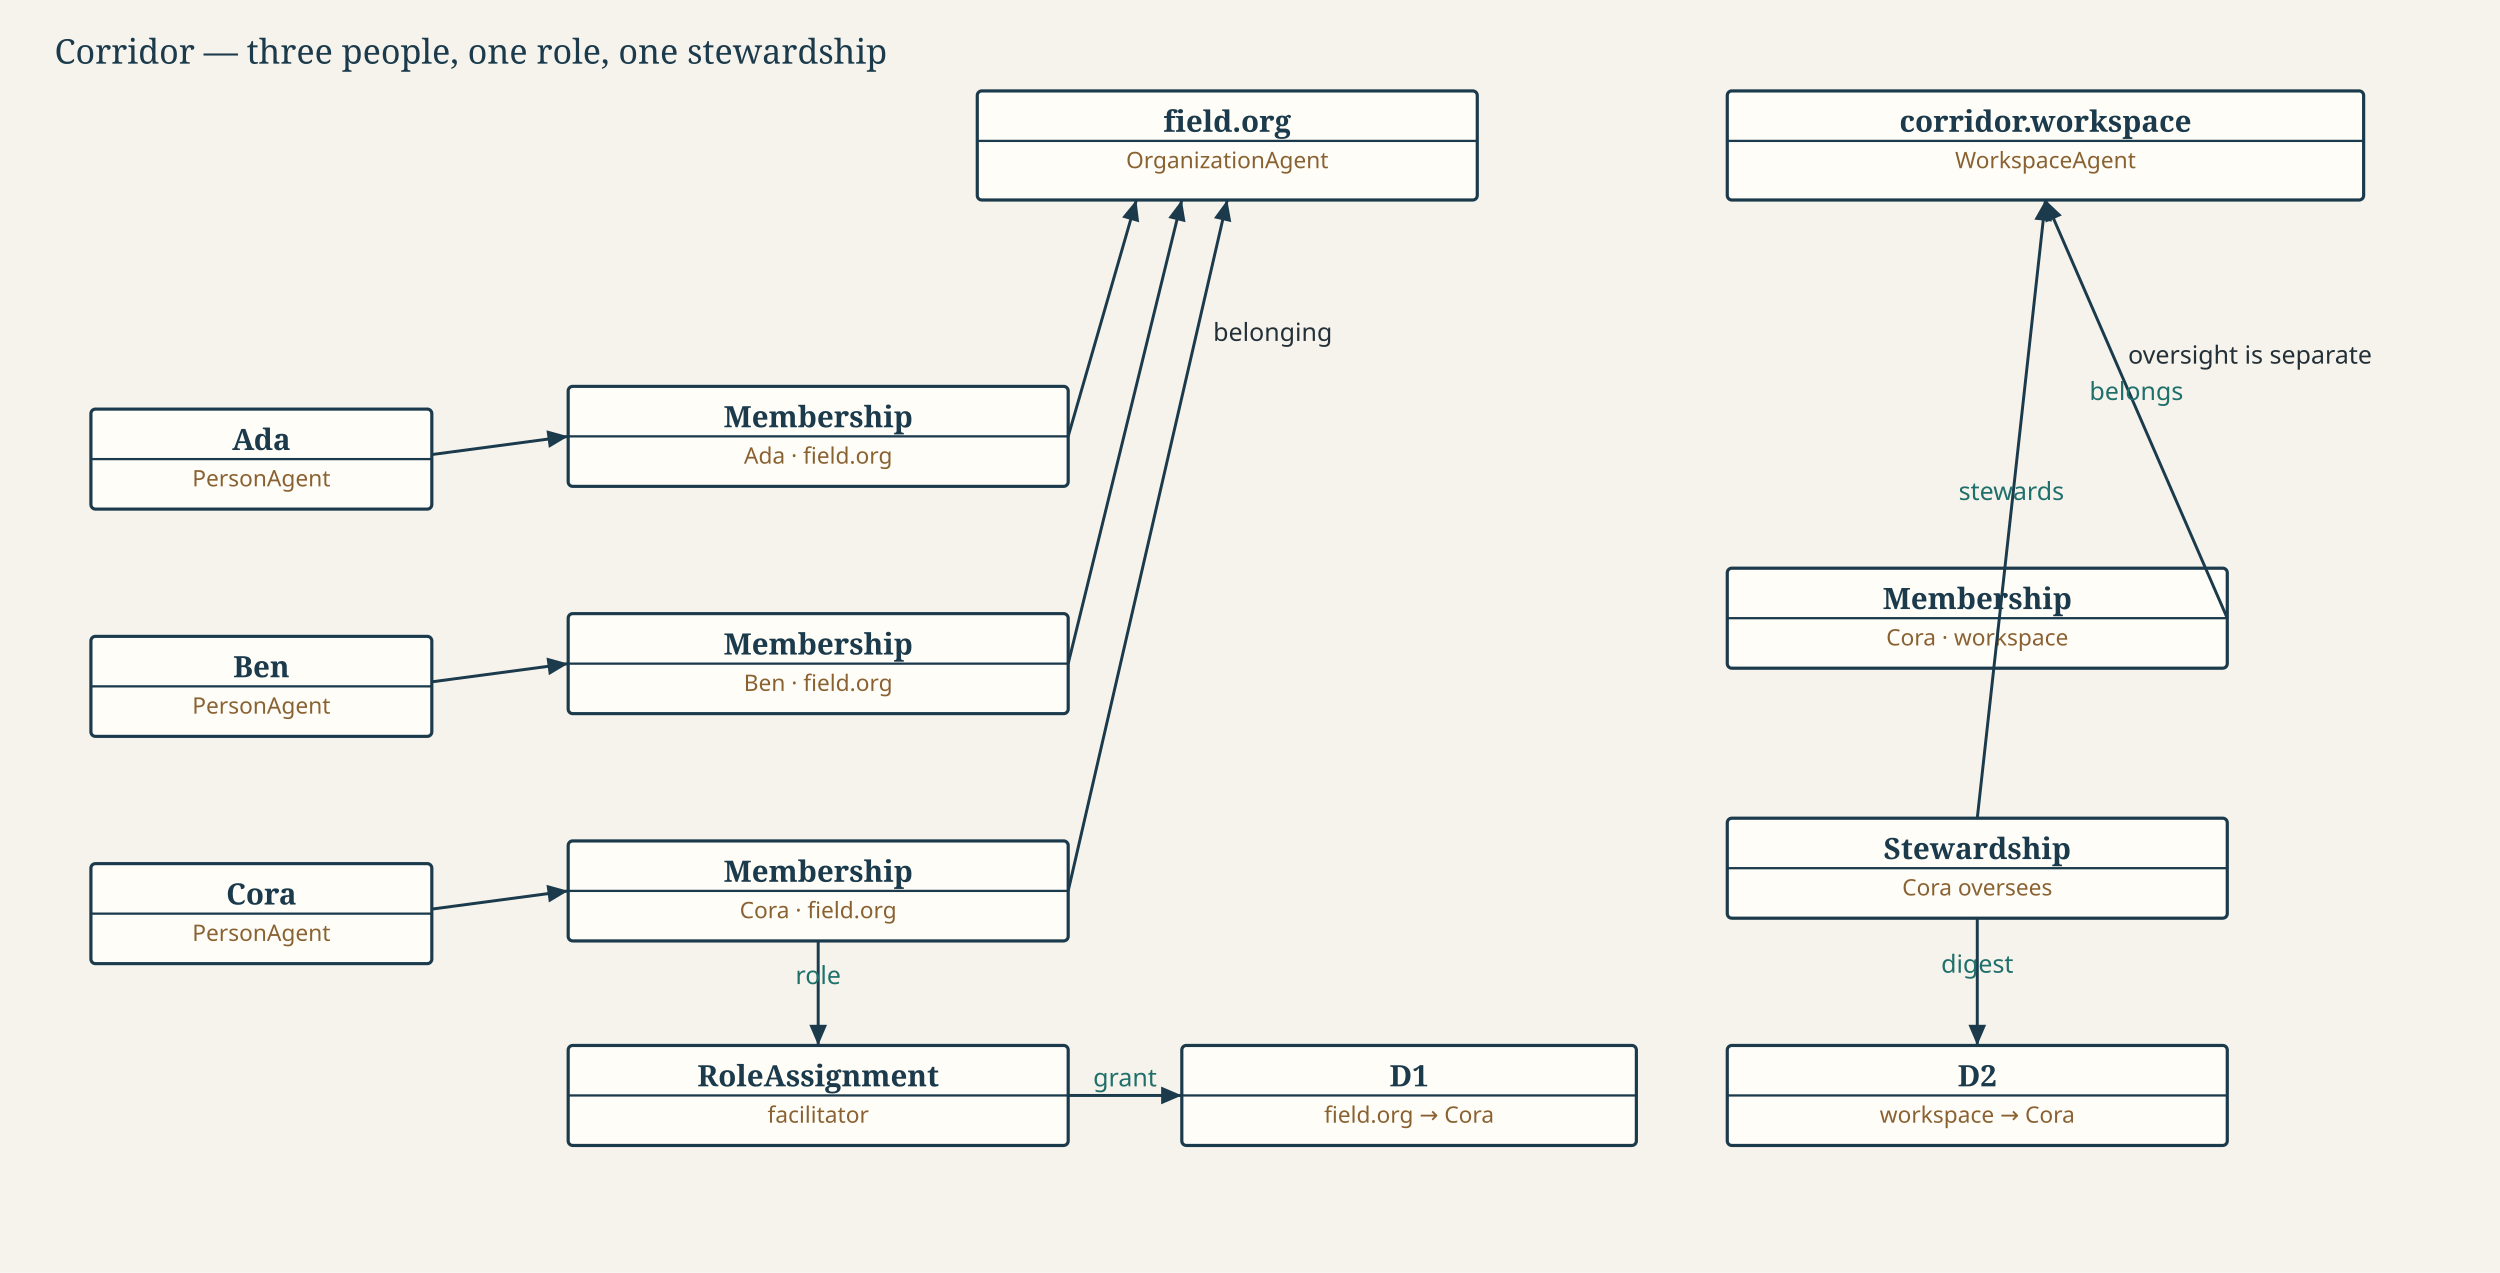
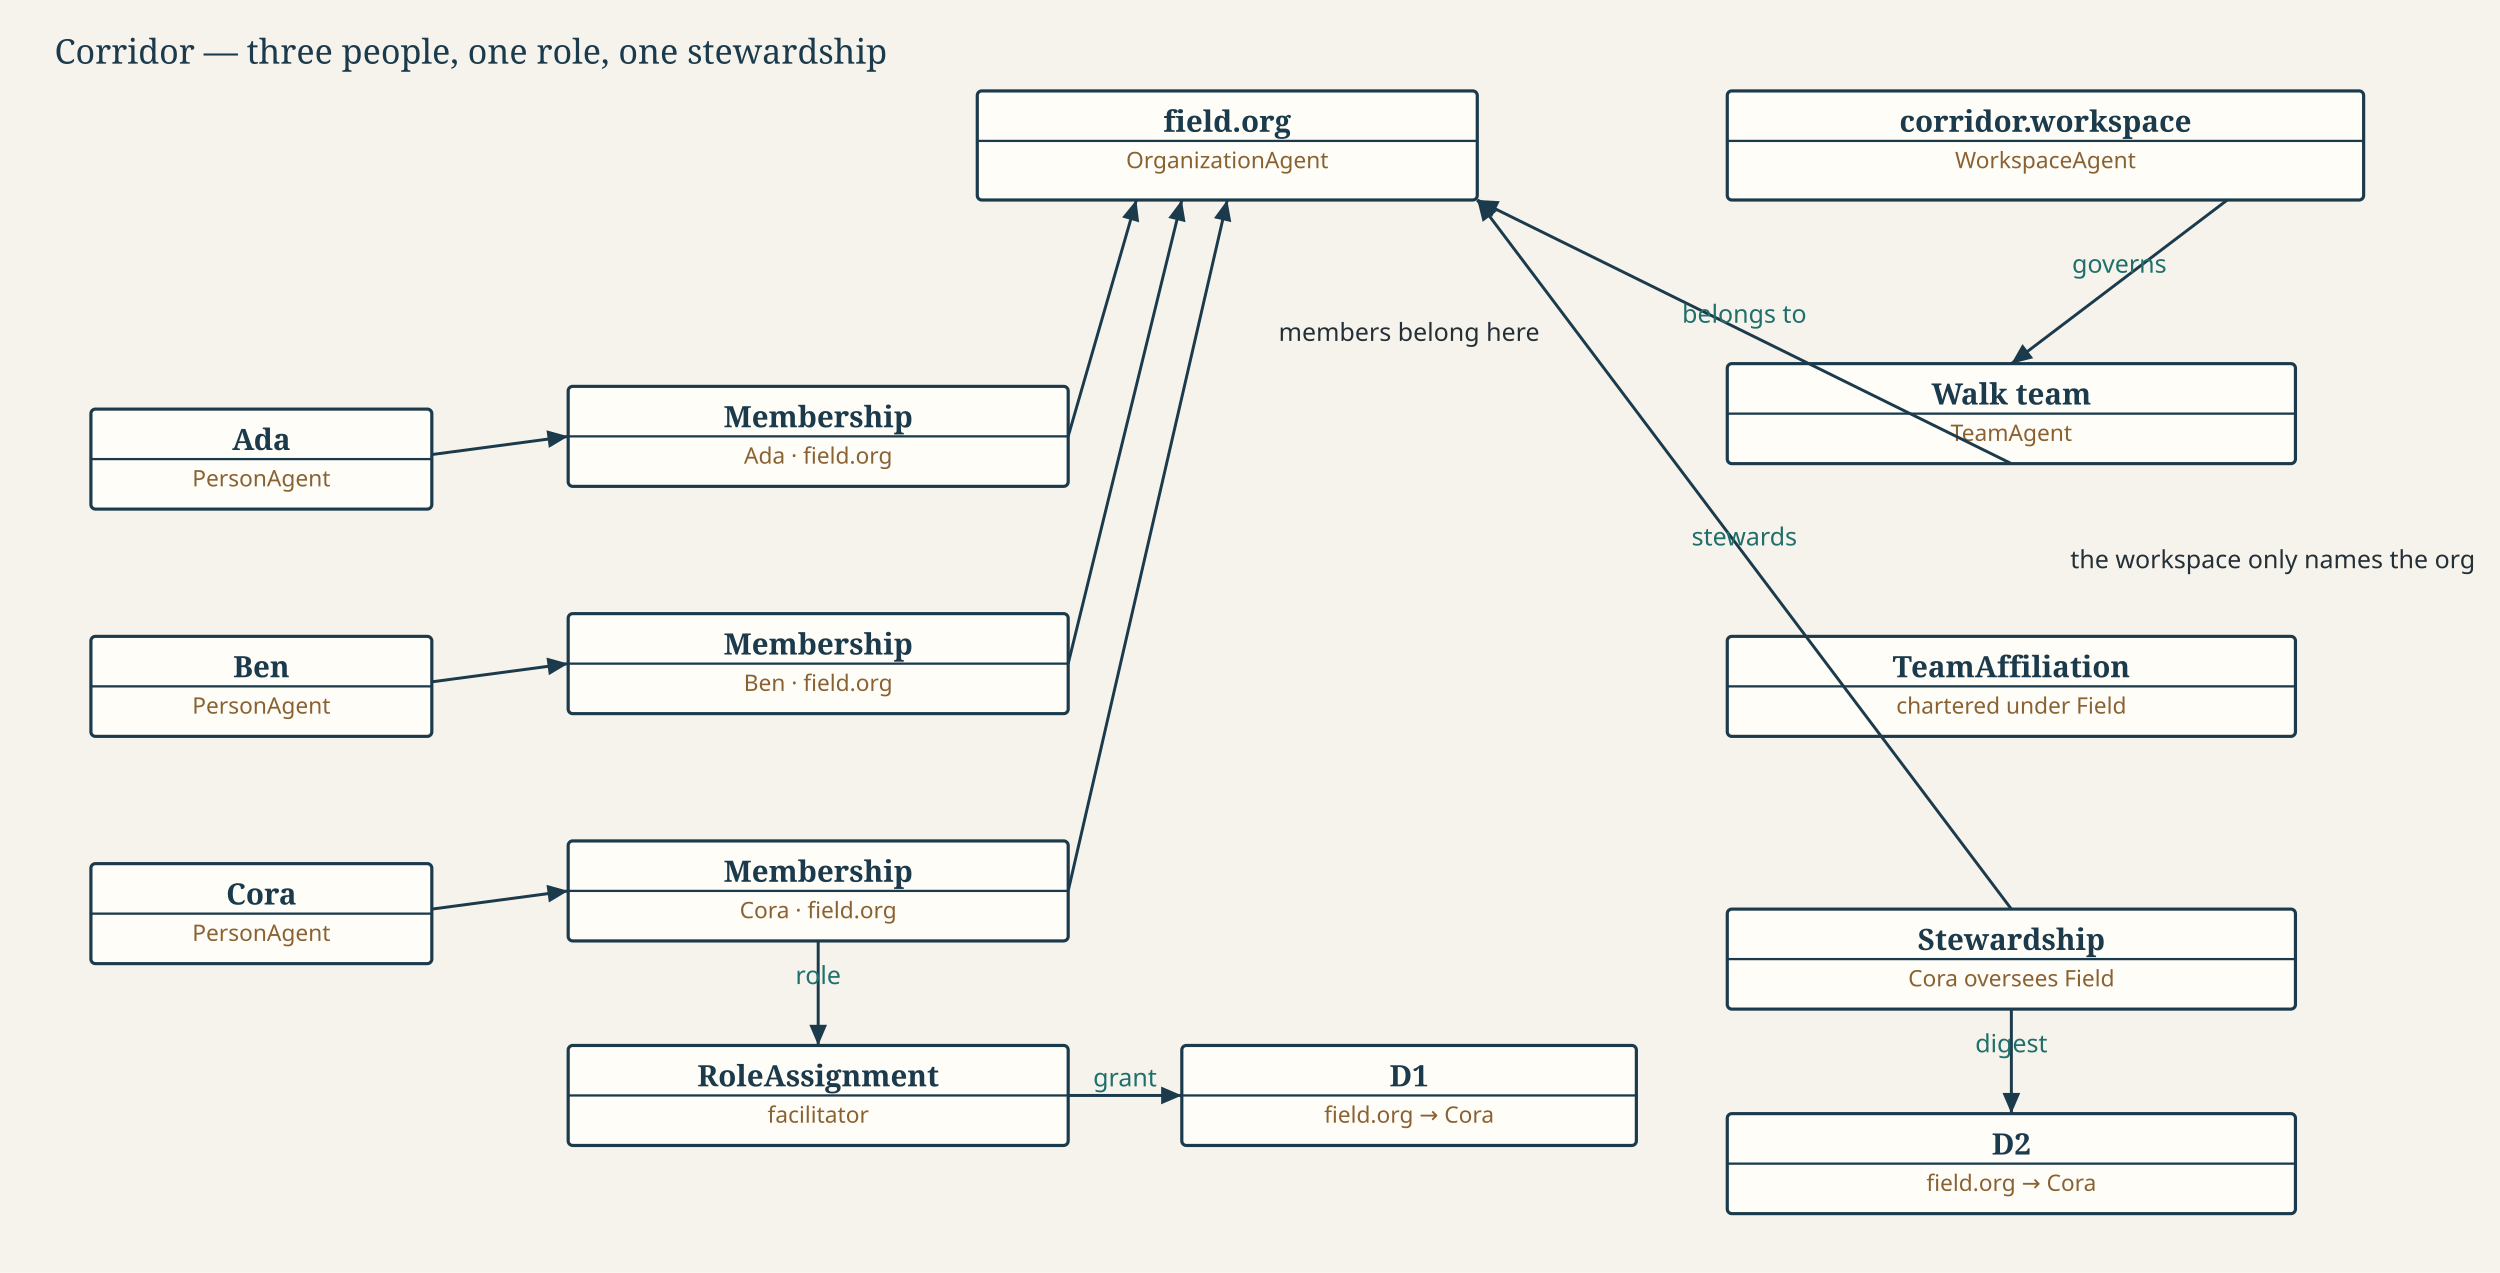
<svg xmlns="http://www.w3.org/2000/svg" width="1100" height="560" viewBox="0 0 1100 560" role="img" aria-label="Corridor — three people, one role, one stewardship">
  <rect width="100%" height="100%" fill="#f6f3ec" />
  <text x="24" y="28" font-family="Georgia, serif" font-size="15" fill="#1b3a4b">Corridor — three people, one role, one stewardship</text>
  <g>
    <rect x="430" y="40" width="220" height="48" rx="2" fill="#fffdf8" stroke="#1b3a4b" stroke-width="1.4" />
    <line x1="430" y1="62" x2="650" y2="62" stroke="#1b3a4b" stroke-width="1" />
    <text x="540" y="58" text-anchor="middle" font-family="Georgia, serif" font-size="13" font-weight="700" fill="#1b3a4b">field.org</text>
    <text x="540" y="74" text-anchor="middle" font-family="ui-sans-serif, sans-serif" font-size="10" fill="#8a6232">OrganizationAgent</text>
  </g>
  <g>
    <rect x="760" y="40" width="280" height="48" rx="2" fill="#fffdf8" stroke="#1b3a4b" stroke-width="1.4" />
    <line x1="760" y1="62" x2="1040" y2="62" stroke="#1b3a4b" stroke-width="1" />
    <text x="900" y="58" text-anchor="middle" font-family="Georgia, serif" font-size="13" font-weight="700" fill="#1b3a4b">corridor.workspace</text>
    <text x="900" y="74" text-anchor="middle" font-family="ui-sans-serif, sans-serif" font-size="10" fill="#8a6232">WorkspaceAgent</text>
  </g>
  <g>
    <rect x="40" y="180" width="150" height="44" rx="2" fill="#fffdf8" stroke="#1b3a4b" stroke-width="1.4" />
    <line x1="40" y1="202" x2="190" y2="202" stroke="#1b3a4b" stroke-width="1" />
    <text x="115" y="198" text-anchor="middle" font-family="Georgia, serif" font-size="13" font-weight="700" fill="#1b3a4b">Ada</text>
    <text x="115" y="214" text-anchor="middle" font-family="ui-sans-serif, sans-serif" font-size="10" fill="#8a6232">PersonAgent</text>
  </g>
  <g>
    <rect x="40" y="280" width="150" height="44" rx="2" fill="#fffdf8" stroke="#1b3a4b" stroke-width="1.4" />
    <line x1="40" y1="302" x2="190" y2="302" stroke="#1b3a4b" stroke-width="1" />
    <text x="115" y="298" text-anchor="middle" font-family="Georgia, serif" font-size="13" font-weight="700" fill="#1b3a4b">Ben</text>
    <text x="115" y="314" text-anchor="middle" font-family="ui-sans-serif, sans-serif" font-size="10" fill="#8a6232">PersonAgent</text>
  </g>
  <g>
    <rect x="40" y="380" width="150" height="44" rx="2" fill="#fffdf8" stroke="#1b3a4b" stroke-width="1.4" />
    <line x1="40" y1="402" x2="190" y2="402" stroke="#1b3a4b" stroke-width="1" />
    <text x="115" y="398" text-anchor="middle" font-family="Georgia, serif" font-size="13" font-weight="700" fill="#1b3a4b">Cora</text>
    <text x="115" y="414" text-anchor="middle" font-family="ui-sans-serif, sans-serif" font-size="10" fill="#8a6232">PersonAgent</text>
  </g>
  <g>
    <rect x="250" y="170" width="220" height="44" rx="2" fill="#fffdf8" stroke="#1b3a4b" stroke-width="1.4" />
    <line x1="250" y1="192" x2="470" y2="192" stroke="#1b3a4b" stroke-width="1" />
    <text x="360" y="188" text-anchor="middle" font-family="Georgia, serif" font-size="13" font-weight="700" fill="#1b3a4b">Membership</text>
    <text x="360" y="204" text-anchor="middle" font-family="ui-sans-serif, sans-serif" font-size="10" fill="#8a6232">Ada · field.org</text>
  </g>
  <g>
    <rect x="250" y="270" width="220" height="44" rx="2" fill="#fffdf8" stroke="#1b3a4b" stroke-width="1.4" />
    <line x1="250" y1="292" x2="470" y2="292" stroke="#1b3a4b" stroke-width="1" />
    <text x="360" y="288" text-anchor="middle" font-family="Georgia, serif" font-size="13" font-weight="700" fill="#1b3a4b">Membership</text>
    <text x="360" y="304" text-anchor="middle" font-family="ui-sans-serif, sans-serif" font-size="10" fill="#8a6232">Ben · field.org</text>
  </g>
  <g>
    <rect x="250" y="370" width="220" height="44" rx="2" fill="#fffdf8" stroke="#1b3a4b" stroke-width="1.4" />
    <line x1="250" y1="392" x2="470" y2="392" stroke="#1b3a4b" stroke-width="1" />
    <text x="360" y="388" text-anchor="middle" font-family="Georgia, serif" font-size="13" font-weight="700" fill="#1b3a4b">Membership</text>
    <text x="360" y="404" text-anchor="middle" font-family="ui-sans-serif, sans-serif" font-size="10" fill="#8a6232">Cora · field.org</text>
  </g>
  <g>
    <rect x="250" y="460" width="220" height="44" rx="2" fill="#fffdf8" stroke="#1b3a4b" stroke-width="1.4" />
    <line x1="250" y1="482" x2="470" y2="482" stroke="#1b3a4b" stroke-width="1" />
    <text x="360" y="478" text-anchor="middle" font-family="Georgia, serif" font-size="13" font-weight="700" fill="#1b3a4b">RoleAssignment</text>
    <text x="360" y="494" text-anchor="middle" font-family="ui-sans-serif, sans-serif" font-size="10" fill="#8a6232">facilitator</text>
  </g>
  <g>
    <rect x="520" y="460" width="200" height="44" rx="2" fill="#fffdf8" stroke="#1b3a4b" stroke-width="1.4" />
    <line x1="520" y1="482" x2="720" y2="482" stroke="#1b3a4b" stroke-width="1" />
    <text x="620" y="478" text-anchor="middle" font-family="Georgia, serif" font-size="13" font-weight="700" fill="#1b3a4b">D1</text>
    <text x="620" y="494" text-anchor="middle" font-family="ui-sans-serif, sans-serif" font-size="10" fill="#8a6232">field.org → Cora</text>
  </g>
  <g>
-     <rect x="760" y="250" width="220" height="44" rx="2" fill="#fffdf8" stroke="#1b3a4b" stroke-width="1.4" />
-     <line x1="760" y1="272" x2="980" y2="272" stroke="#1b3a4b" stroke-width="1" />
-     <text x="870" y="268" text-anchor="middle" font-family="Georgia, serif" font-size="13" font-weight="700" fill="#1b3a4b">Membership</text>
-     <text x="870" y="284" text-anchor="middle" font-family="ui-sans-serif, sans-serif" font-size="10" fill="#8a6232">Cora · workspace</text>
+     <rect x="760" y="160" width="250" height="44" rx="2" fill="#fffdf8" stroke="#1b3a4b" stroke-width="1.4" />
+     <line x1="760" y1="182" x2="1010" y2="182" stroke="#1b3a4b" stroke-width="1" />
+     <text x="885" y="178" text-anchor="middle" font-family="Georgia, serif" font-size="13" font-weight="700" fill="#1b3a4b">Walk team</text>
+     <text x="885" y="194" text-anchor="middle" font-family="ui-sans-serif, sans-serif" font-size="10" fill="#8a6232">TeamAgent</text>
  </g>
  <g>
-     <rect x="760" y="360" width="220" height="44" rx="2" fill="#fffdf8" stroke="#1b3a4b" stroke-width="1.4" />
-     <line x1="760" y1="382" x2="980" y2="382" stroke="#1b3a4b" stroke-width="1" />
-     <text x="870" y="378" text-anchor="middle" font-family="Georgia, serif" font-size="13" font-weight="700" fill="#1b3a4b">Stewardship</text>
-     <text x="870" y="394" text-anchor="middle" font-family="ui-sans-serif, sans-serif" font-size="10" fill="#8a6232">Cora oversees</text>
+     <rect x="760" y="280" width="250" height="44" rx="2" fill="#fffdf8" stroke="#1b3a4b" stroke-width="1.4" />
+     <line x1="760" y1="302" x2="1010" y2="302" stroke="#1b3a4b" stroke-width="1" />
+     <text x="885" y="298" text-anchor="middle" font-family="Georgia, serif" font-size="13" font-weight="700" fill="#1b3a4b">TeamAffiliation</text>
+     <text x="885" y="314" text-anchor="middle" font-family="ui-sans-serif, sans-serif" font-size="10" fill="#8a6232">chartered under Field</text>
  </g>
  <g>
-     <rect x="760" y="460" width="220" height="44" rx="2" fill="#fffdf8" stroke="#1b3a4b" stroke-width="1.4" />
-     <line x1="760" y1="482" x2="980" y2="482" stroke="#1b3a4b" stroke-width="1" />
-     <text x="870" y="478" text-anchor="middle" font-family="Georgia, serif" font-size="13" font-weight="700" fill="#1b3a4b">D2</text>
-     <text x="870" y="494" text-anchor="middle" font-family="ui-sans-serif, sans-serif" font-size="10" fill="#8a6232">workspace → Cora</text>
+     <rect x="760" y="400" width="250" height="44" rx="2" fill="#fffdf8" stroke="#1b3a4b" stroke-width="1.4" />
+     <line x1="760" y1="422" x2="1010" y2="422" stroke="#1b3a4b" stroke-width="1" />
+     <text x="885" y="418" text-anchor="middle" font-family="Georgia, serif" font-size="13" font-weight="700" fill="#1b3a4b">Stewardship</text>
+     <text x="885" y="434" text-anchor="middle" font-family="ui-sans-serif, sans-serif" font-size="10" fill="#8a6232">Cora oversees Field</text>
+   </g>
+   <g>
+     <rect x="760" y="490" width="250" height="44" rx="2" fill="#fffdf8" stroke="#1b3a4b" stroke-width="1.4" />
+     <line x1="760" y1="512" x2="1010" y2="512" stroke="#1b3a4b" stroke-width="1" />
+     <text x="885" y="508" text-anchor="middle" font-family="Georgia, serif" font-size="13" font-weight="700" fill="#1b3a4b">D2</text>
+     <text x="885" y="524" text-anchor="middle" font-family="ui-sans-serif, sans-serif" font-size="10" fill="#8a6232">field.org → Cora</text>
  </g>
  <defs>
    <marker id="a190200250192" markerWidth="8" markerHeight="8" refX="7" refY="3" orient="auto">
      <path d="M0,0 L7,3 L0,6 Z" fill="#1b3a4b" />
    </marker>
  </defs>
  <line x1="190" y1="200" x2="250" y2="192" stroke="#1b3a4b" stroke-width="1.3" marker-end="url(#a190200250192)" />
  <defs>
    <marker id="a190300250292" markerWidth="8" markerHeight="8" refX="7" refY="3" orient="auto">
      <path d="M0,0 L7,3 L0,6 Z" fill="#1b3a4b" />
    </marker>
  </defs>
  <line x1="190" y1="300" x2="250" y2="292" stroke="#1b3a4b" stroke-width="1.3" marker-end="url(#a190300250292)" />
  <defs>
    <marker id="a190400250392" markerWidth="8" markerHeight="8" refX="7" refY="3" orient="auto">
      <path d="M0,0 L7,3 L0,6 Z" fill="#1b3a4b" />
    </marker>
  </defs>
  <line x1="190" y1="400" x2="250" y2="392" stroke="#1b3a4b" stroke-width="1.3" marker-end="url(#a190400250392)" />
  <defs>
    <marker id="a47019250088" markerWidth="8" markerHeight="8" refX="7" refY="3" orient="auto">
      <path d="M0,0 L7,3 L0,6 Z" fill="#1b3a4b" />
    </marker>
  </defs>
  <line x1="470" y1="192" x2="500" y2="88" stroke="#1b3a4b" stroke-width="1.3" marker-end="url(#a47019250088)" />
  <defs>
    <marker id="a47029252088" markerWidth="8" markerHeight="8" refX="7" refY="3" orient="auto">
      <path d="M0,0 L7,3 L0,6 Z" fill="#1b3a4b" />
    </marker>
  </defs>
  <line x1="470" y1="292" x2="520" y2="88" stroke="#1b3a4b" stroke-width="1.3" marker-end="url(#a47029252088)" />
  <defs>
    <marker id="a47039254088" markerWidth="8" markerHeight="8" refX="7" refY="3" orient="auto">
      <path d="M0,0 L7,3 L0,6 Z" fill="#1b3a4b" />
    </marker>
  </defs>
  <line x1="470" y1="392" x2="540" y2="88" stroke="#1b3a4b" stroke-width="1.3" marker-end="url(#a47039254088)" />
  <defs>
    <marker id="a360414360460" markerWidth="8" markerHeight="8" refX="7" refY="3" orient="auto">
      <path d="M0,0 L7,3 L0,6 Z" fill="#1b3a4b" />
    </marker>
  </defs>
  <line x1="360" y1="414" x2="360" y2="460" stroke="#1b3a4b" stroke-width="1.3" marker-end="url(#a360414360460)" />
  <text x="360" y="433" text-anchor="middle" font-family="ui-sans-serif, sans-serif" font-size="11" fill="#1f6f6a">role</text>
  <defs>
    <marker id="a470482520482" markerWidth="8" markerHeight="8" refX="7" refY="3" orient="auto">
      <path d="M0,0 L7,3 L0,6 Z" fill="#1b3a4b" />
    </marker>
  </defs>
  <line x1="470" y1="482" x2="520" y2="482" stroke="#1b3a4b" stroke-width="1.3" marker-end="url(#a470482520482)" />
  <text x="495" y="478" text-anchor="middle" font-family="ui-sans-serif, sans-serif" font-size="11" fill="#1f6f6a">grant</text>
  <defs>
-     <marker id="a98027290088" markerWidth="8" markerHeight="8" refX="7" refY="3" orient="auto">
+     <marker id="a98088885160" markerWidth="8" markerHeight="8" refX="7" refY="3" orient="auto">
      <path d="M0,0 L7,3 L0,6 Z" fill="#1b3a4b" />
    </marker>
  </defs>
-   <line x1="980" y1="272" x2="900" y2="88" stroke="#1b3a4b" stroke-width="1.3" marker-end="url(#a98027290088)" />
-   <text x="940" y="176" text-anchor="middle" font-family="ui-sans-serif, sans-serif" font-size="11" fill="#1f6f6a">belongs</text>
+   <line x1="980" y1="88" x2="885" y2="160" stroke="#1b3a4b" stroke-width="1.3" marker-end="url(#a98088885160)" />
+   <text x="932.5" y="120" text-anchor="middle" font-family="ui-sans-serif, sans-serif" font-size="11" fill="#1f6f6a">governs</text>
  <defs>
-     <marker id="a87036090088" markerWidth="8" markerHeight="8" refX="7" refY="3" orient="auto">
+     <marker id="a88520465088" markerWidth="8" markerHeight="8" refX="7" refY="3" orient="auto">
      <path d="M0,0 L7,3 L0,6 Z" fill="#1b3a4b" />
    </marker>
  </defs>
-   <line x1="870" y1="360" x2="900" y2="88" stroke="#1b3a4b" stroke-width="1.3" marker-end="url(#a87036090088)" />
-   <text x="885" y="220" text-anchor="middle" font-family="ui-sans-serif, sans-serif" font-size="11" fill="#1f6f6a">stewards</text>
+   <line x1="885" y1="204" x2="650" y2="88" stroke="#1b3a4b" stroke-width="1.3" marker-end="url(#a88520465088)" />
+   <text x="767.5" y="142" text-anchor="middle" font-family="ui-sans-serif, sans-serif" font-size="11" fill="#1f6f6a">belongs to</text>
  <defs>
-     <marker id="a870404870460" markerWidth="8" markerHeight="8" refX="7" refY="3" orient="auto">
+     <marker id="a88540065088" markerWidth="8" markerHeight="8" refX="7" refY="3" orient="auto">
      <path d="M0,0 L7,3 L0,6 Z" fill="#1b3a4b" />
    </marker>
  </defs>
-   <line x1="870" y1="404" x2="870" y2="460" stroke="#1b3a4b" stroke-width="1.3" marker-end="url(#a870404870460)" />
-   <text x="870" y="428" text-anchor="middle" font-family="ui-sans-serif, sans-serif" font-size="11" fill="#1f6f6a">digest</text>
-   <text x="560" y="150" text-anchor="middle" font-family="ui-sans-serif, sans-serif" font-size="11" fill="#243038">belonging</text>
-   <text x="990" y="160" text-anchor="middle" font-family="ui-sans-serif, sans-serif" font-size="11" fill="#243038">oversight is separate</text>
+   <line x1="885" y1="400" x2="650" y2="88" stroke="#1b3a4b" stroke-width="1.3" marker-end="url(#a88540065088)" />
+   <text x="767.5" y="240" text-anchor="middle" font-family="ui-sans-serif, sans-serif" font-size="11" fill="#1f6f6a">stewards</text>
+   <defs>
+     <marker id="a885444885490" markerWidth="8" markerHeight="8" refX="7" refY="3" orient="auto">
+       <path d="M0,0 L7,3 L0,6 Z" fill="#1b3a4b" />
+     </marker>
+   </defs>
+   <line x1="885" y1="444" x2="885" y2="490" stroke="#1b3a4b" stroke-width="1.3" marker-end="url(#a885444885490)" />
+   <text x="885" y="463" text-anchor="middle" font-family="ui-sans-serif, sans-serif" font-size="11" fill="#1f6f6a">digest</text>
+   <text x="620" y="150" text-anchor="middle" font-family="ui-sans-serif, sans-serif" font-size="11" fill="#243038">members belong here</text>
+   <text x="1000" y="250" text-anchor="middle" font-family="ui-sans-serif, sans-serif" font-size="11" fill="#243038">the workspace only names the org</text>
</svg>
